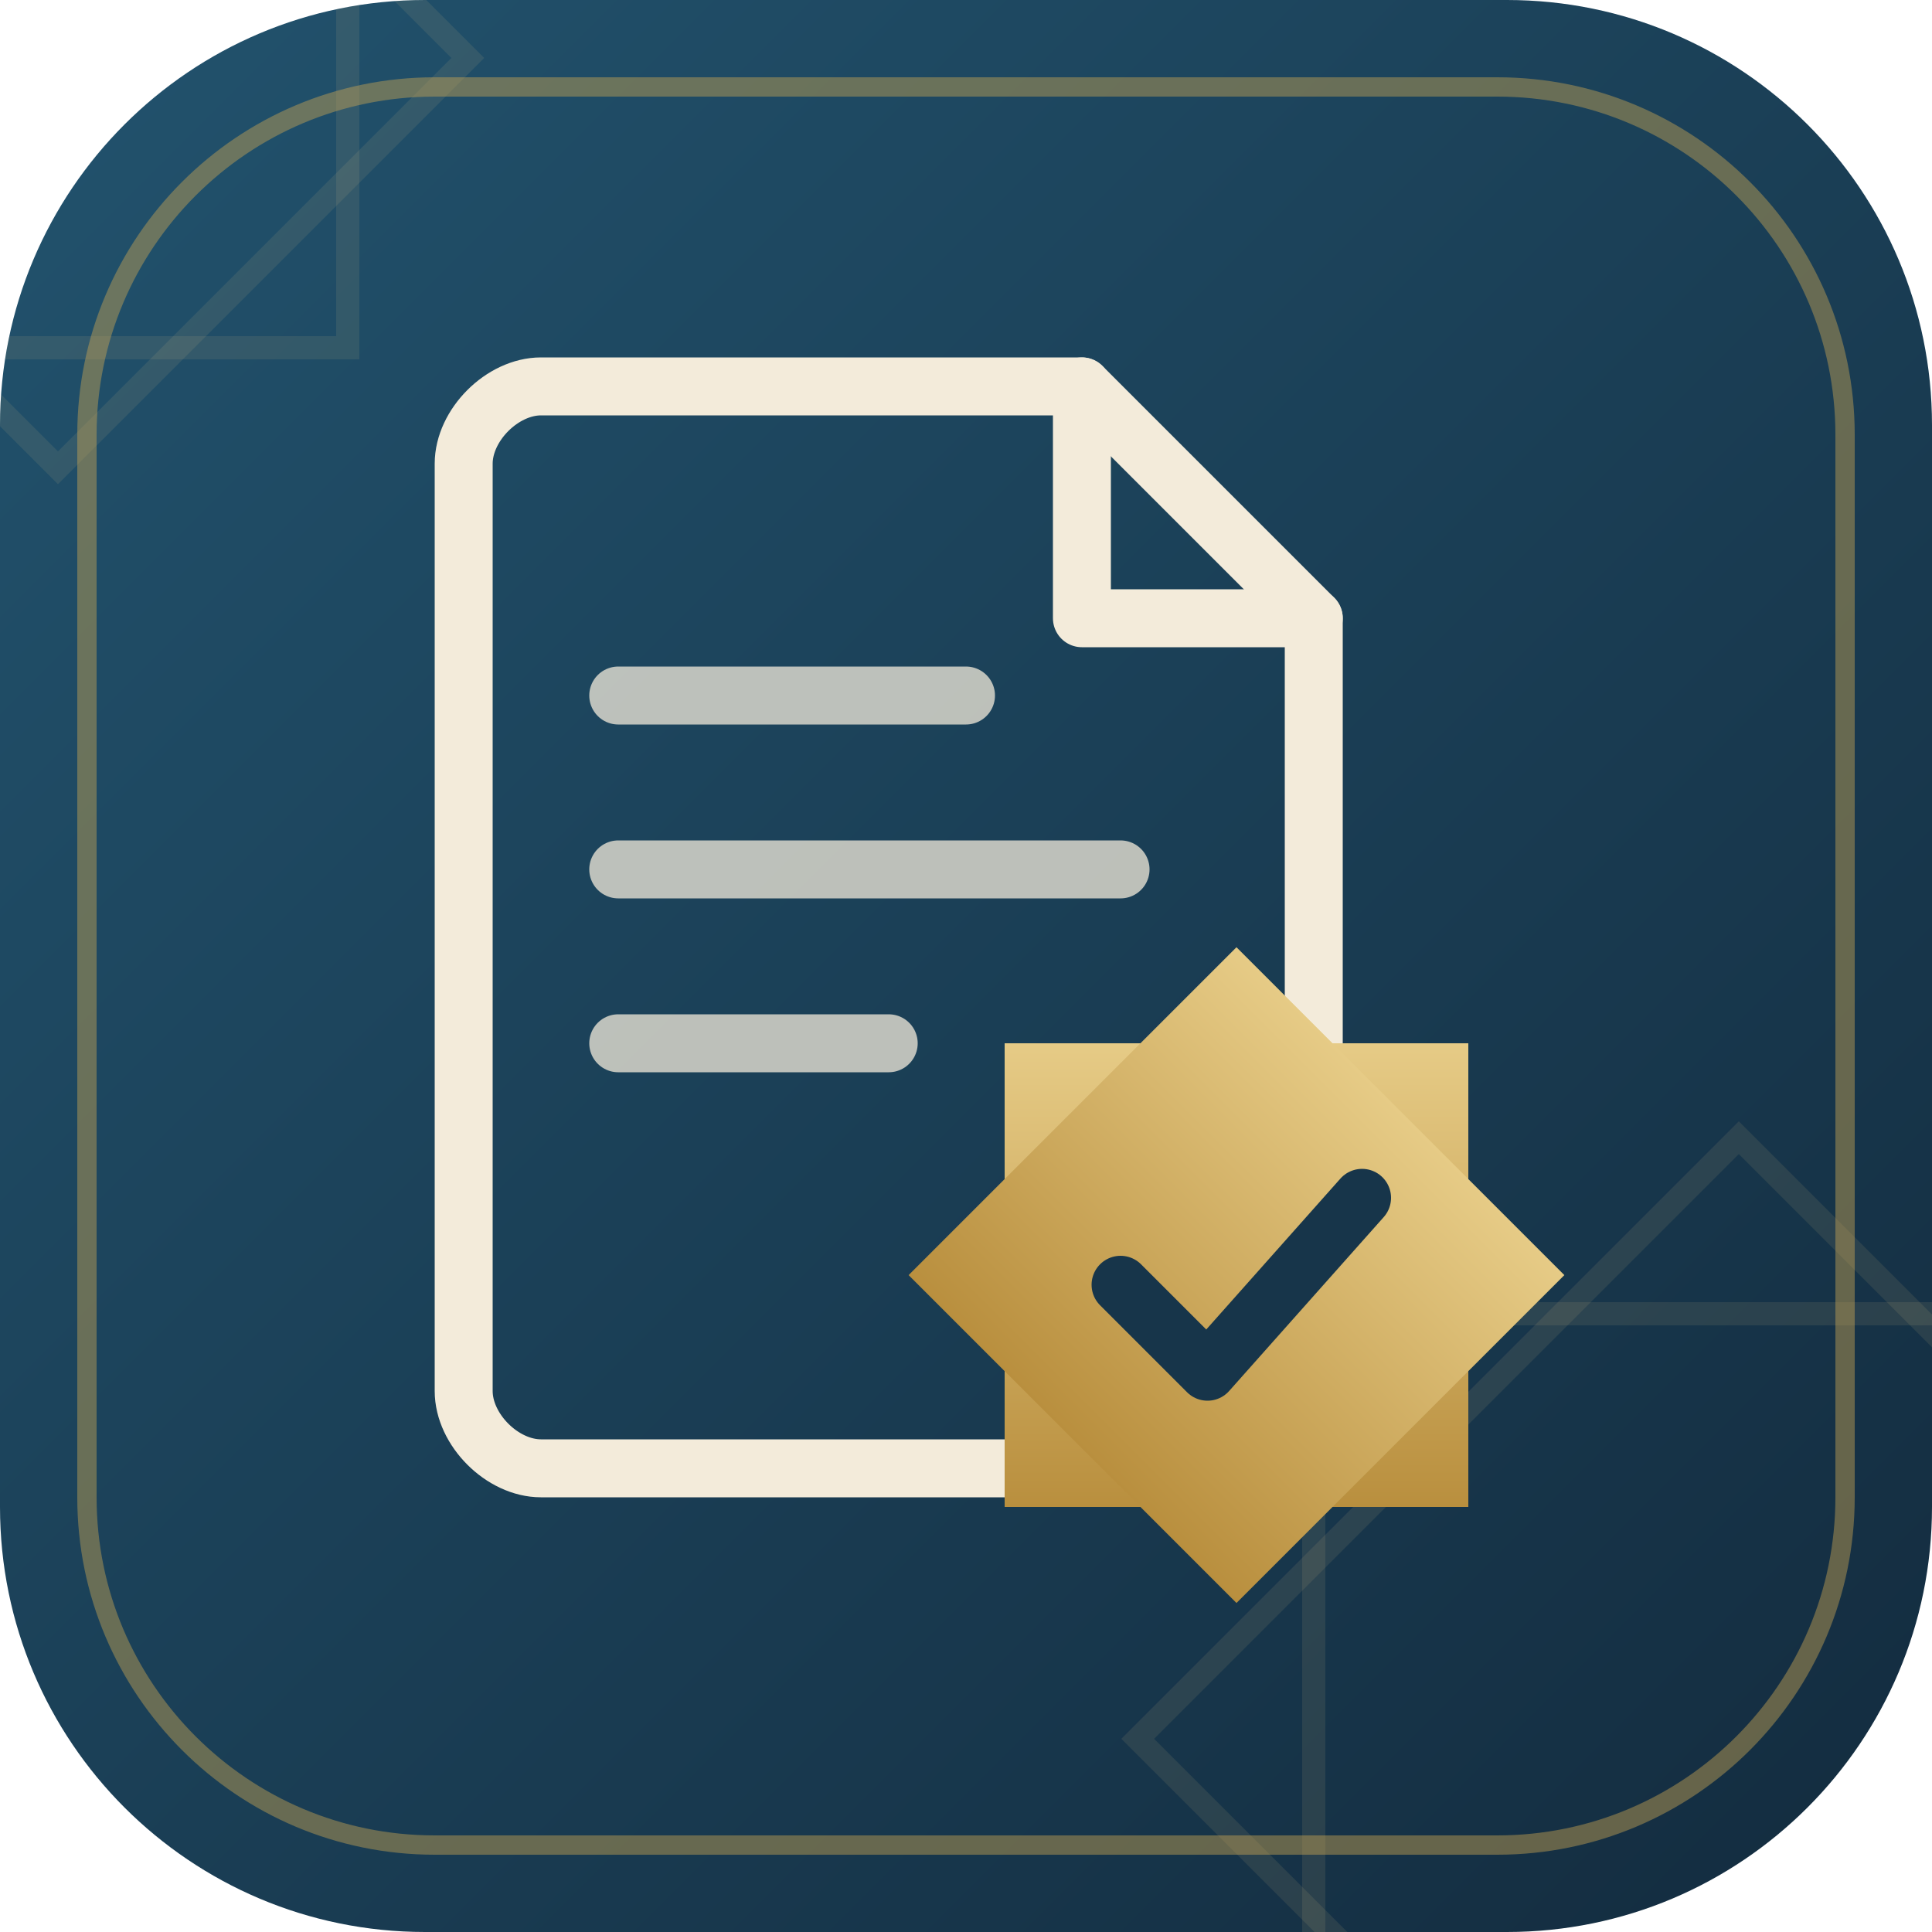
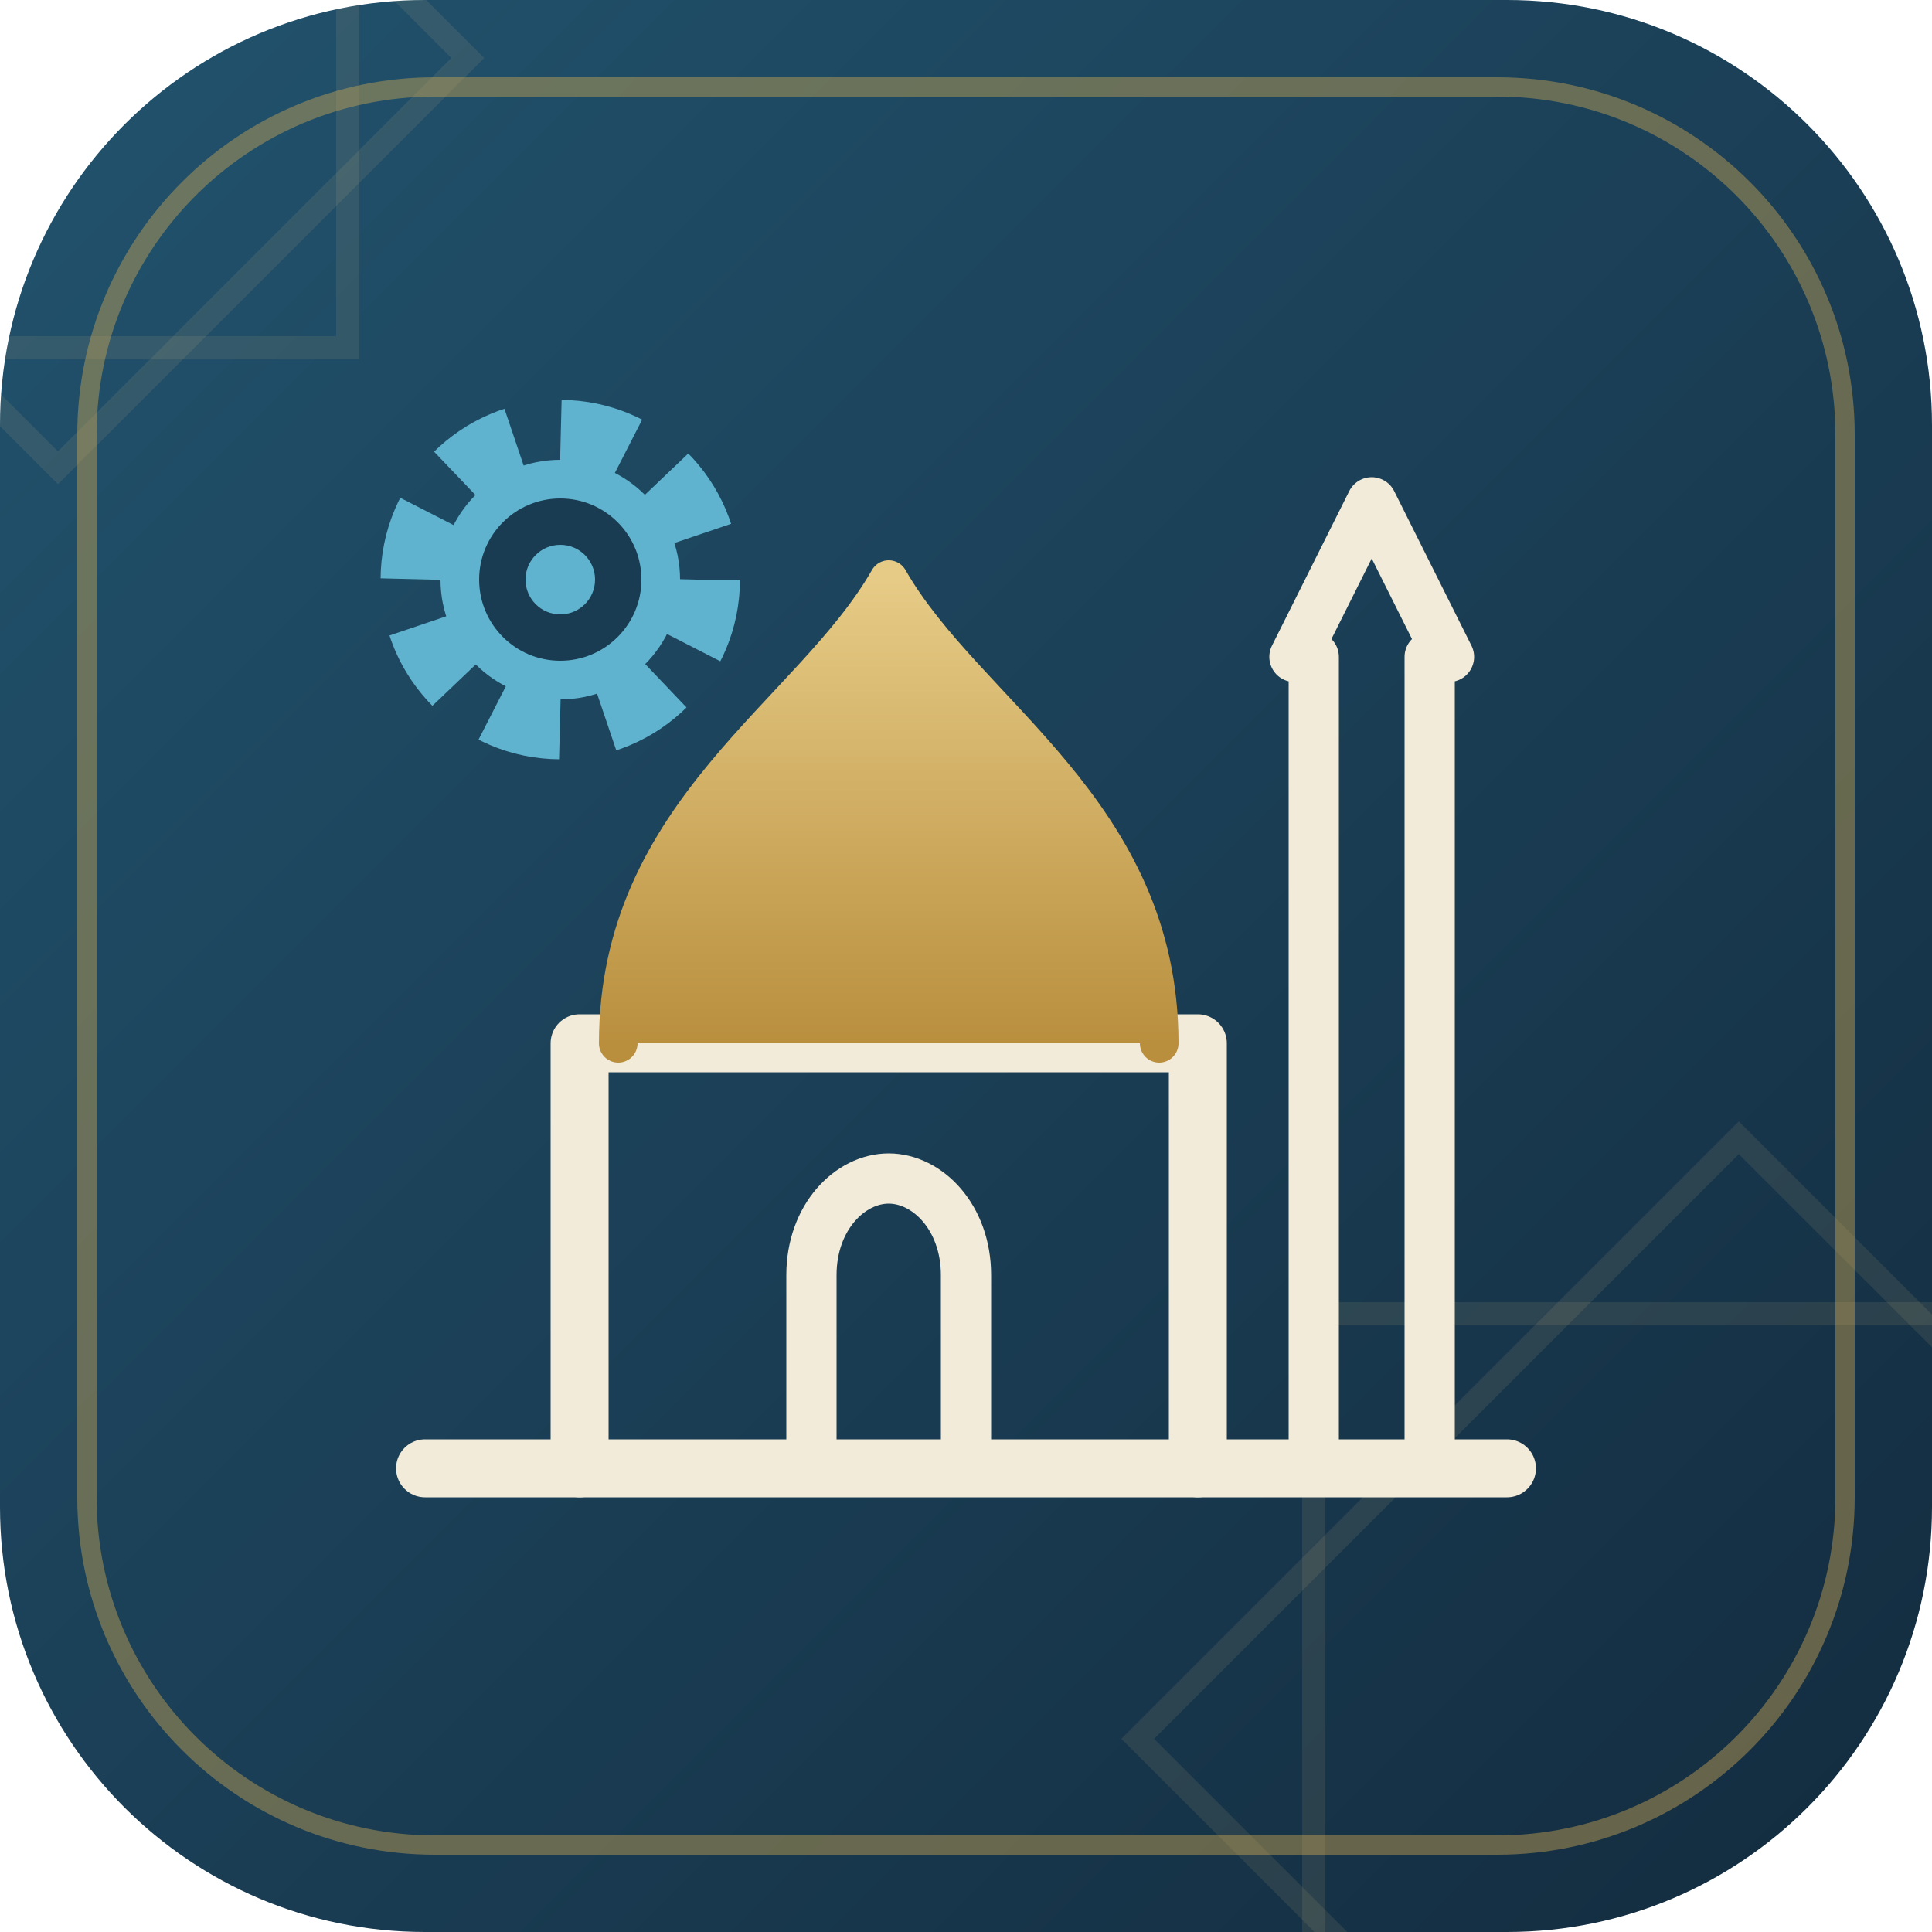
<svg xmlns="http://www.w3.org/2000/svg" width="100" height="100" viewBox="0 0 100 100">
  <defs>
    <linearGradient id="bg" x1="0" y1="0" x2="1" y2="1">
      <stop offset="0" stop-color="#22536E" />
      <stop offset="1" stop-color="#132B3E" />
    </linearGradient>
    <linearGradient id="g" x1="0" y1="0" x2="0" y2="1">
      <stop offset="0" stop-color="#E6CB86" />
      <stop offset="1" stop-color="#B98F3E" />
    </linearGradient>
    <clipPath id="c">
      <rect width="100" height="100" rx="22" />
    </clipPath>
  </defs>
  <rect width="100" height="100" rx="22" fill="url(#bg)" />
  <g clip-path="url(#c)" fill="none" stroke="#E6CB86" stroke-opacity=".10" stroke-width="1.2">
    <rect x="68" y="68" width="44" height="44" />
    <rect x="68" y="68" width="44" height="44" transform="rotate(45 90 90)" />
    <rect x="-12" y="-12" width="30" height="30" />
    <rect x="-12" y="-12" width="30" height="30" transform="rotate(45 3 3)" />
  </g>
  <rect x="4.5" y="4.5" width="91" height="91" rx="18" fill="none" stroke="#C8A454" stroke-opacity=".45" stroke-width="1" />
  <g stroke-linecap="round" stroke-linejoin="round">
-     <path d="M28 20H56L68 32V72C68 74 67 76 64 76H28C26 76 24 74 24 72V24C24 22 26 20 28 20Z" fill="none" stroke="#F3EBDA" stroke-width="3" />
-     <path d="M56 20V32H68" fill="none" stroke="#F3EBDA" stroke-width="3" />
-     <path d="M32 36H50M32 45H58M32 54H46" stroke="#F3EBDA" stroke-width="3" stroke-opacity=".75" />
-     <rect x="52" y="54" width="24" height="24" fill="url(#g)" />
-     <rect x="52" y="54" width="24" height="24" transform="rotate(45 64 66)" fill="url(#g)" />
-     <path d="M58 66.5L62.5 71L70.5 62" fill="none" stroke="#17354A" stroke-width="3" />
+     <path d="M22 76H78" stroke="#F3EBDA" stroke-width="3" />
+     <path d="M30 76V54H62V76" fill="none" stroke="#F3EBDA" stroke-width="3" />
+     <path d="M32 54C32 42 42 37 46 30C50 37 60 42 60 54" fill="url(#g)" stroke="url(#g)" stroke-width="2" />
+     <path d="M46 30V22" stroke="url(#g)" stroke-width="2.4" />
+     <path d="M42 76V66C42 63 44 61 46 61C48 61 50 63 50 66V76" fill="none" stroke="#F3EBDA" stroke-width="2.6" />
+     <path d="M68 76V34M74 76V34M67 34L71 26L75 34" fill="none" stroke="#F3EBDA" stroke-width="2.6" />
+     <path d="M67 44H75" stroke="url(#g)" stroke-width="2.4" />
+     <circle cx="71" cy="67" r="0" />
+     <g transform="translate(29 30)">
+       <circle r="7" fill="none" stroke="#5FB3CF" stroke-width="4.6" stroke-dasharray="3.3 2.2" stroke-linecap="butt" />
+       <circle r="5.2" fill="#1A3C52" stroke="#5FB3CF" stroke-width="2" />
+       <circle r="1.8" fill="#5FB3CF" />
+     </g>
  </g>
</svg>
